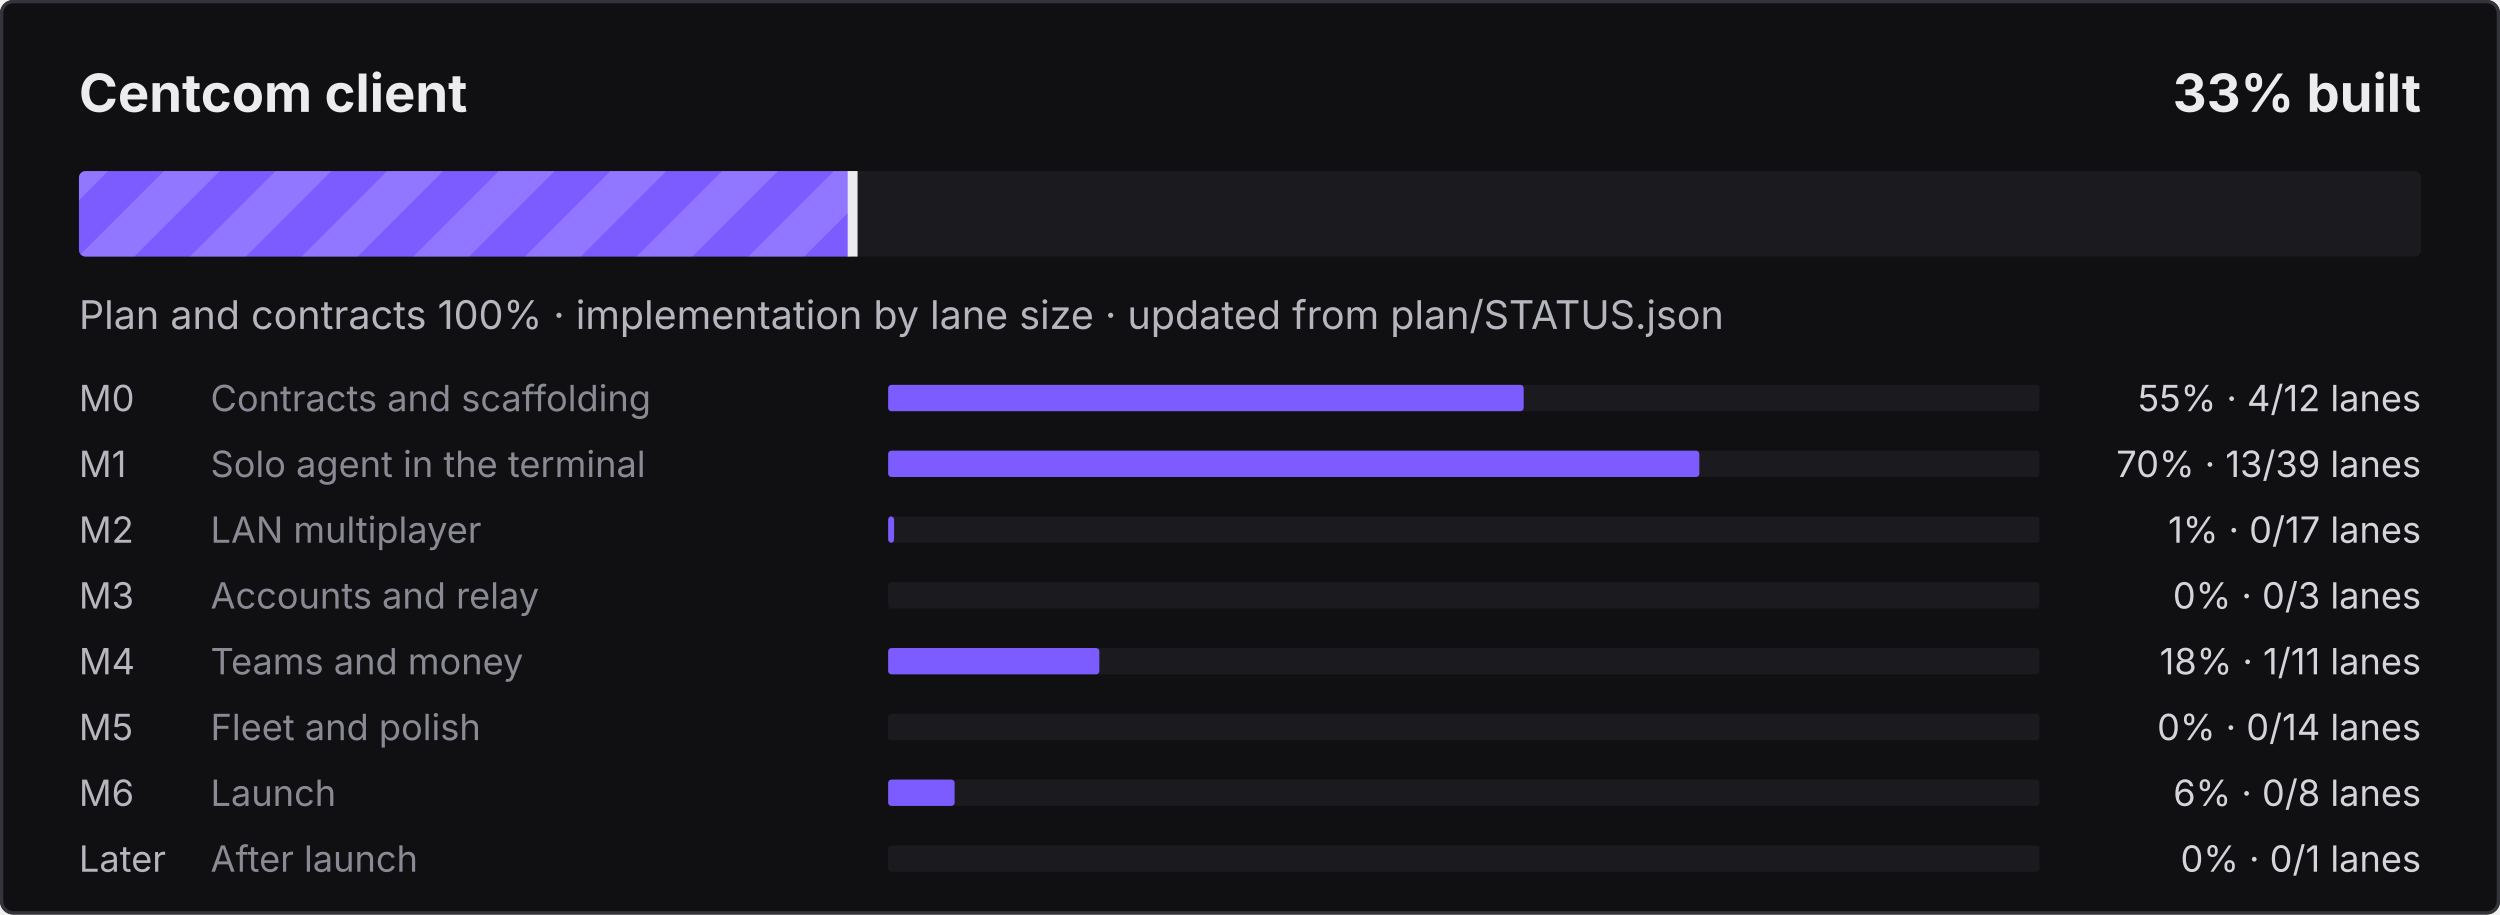
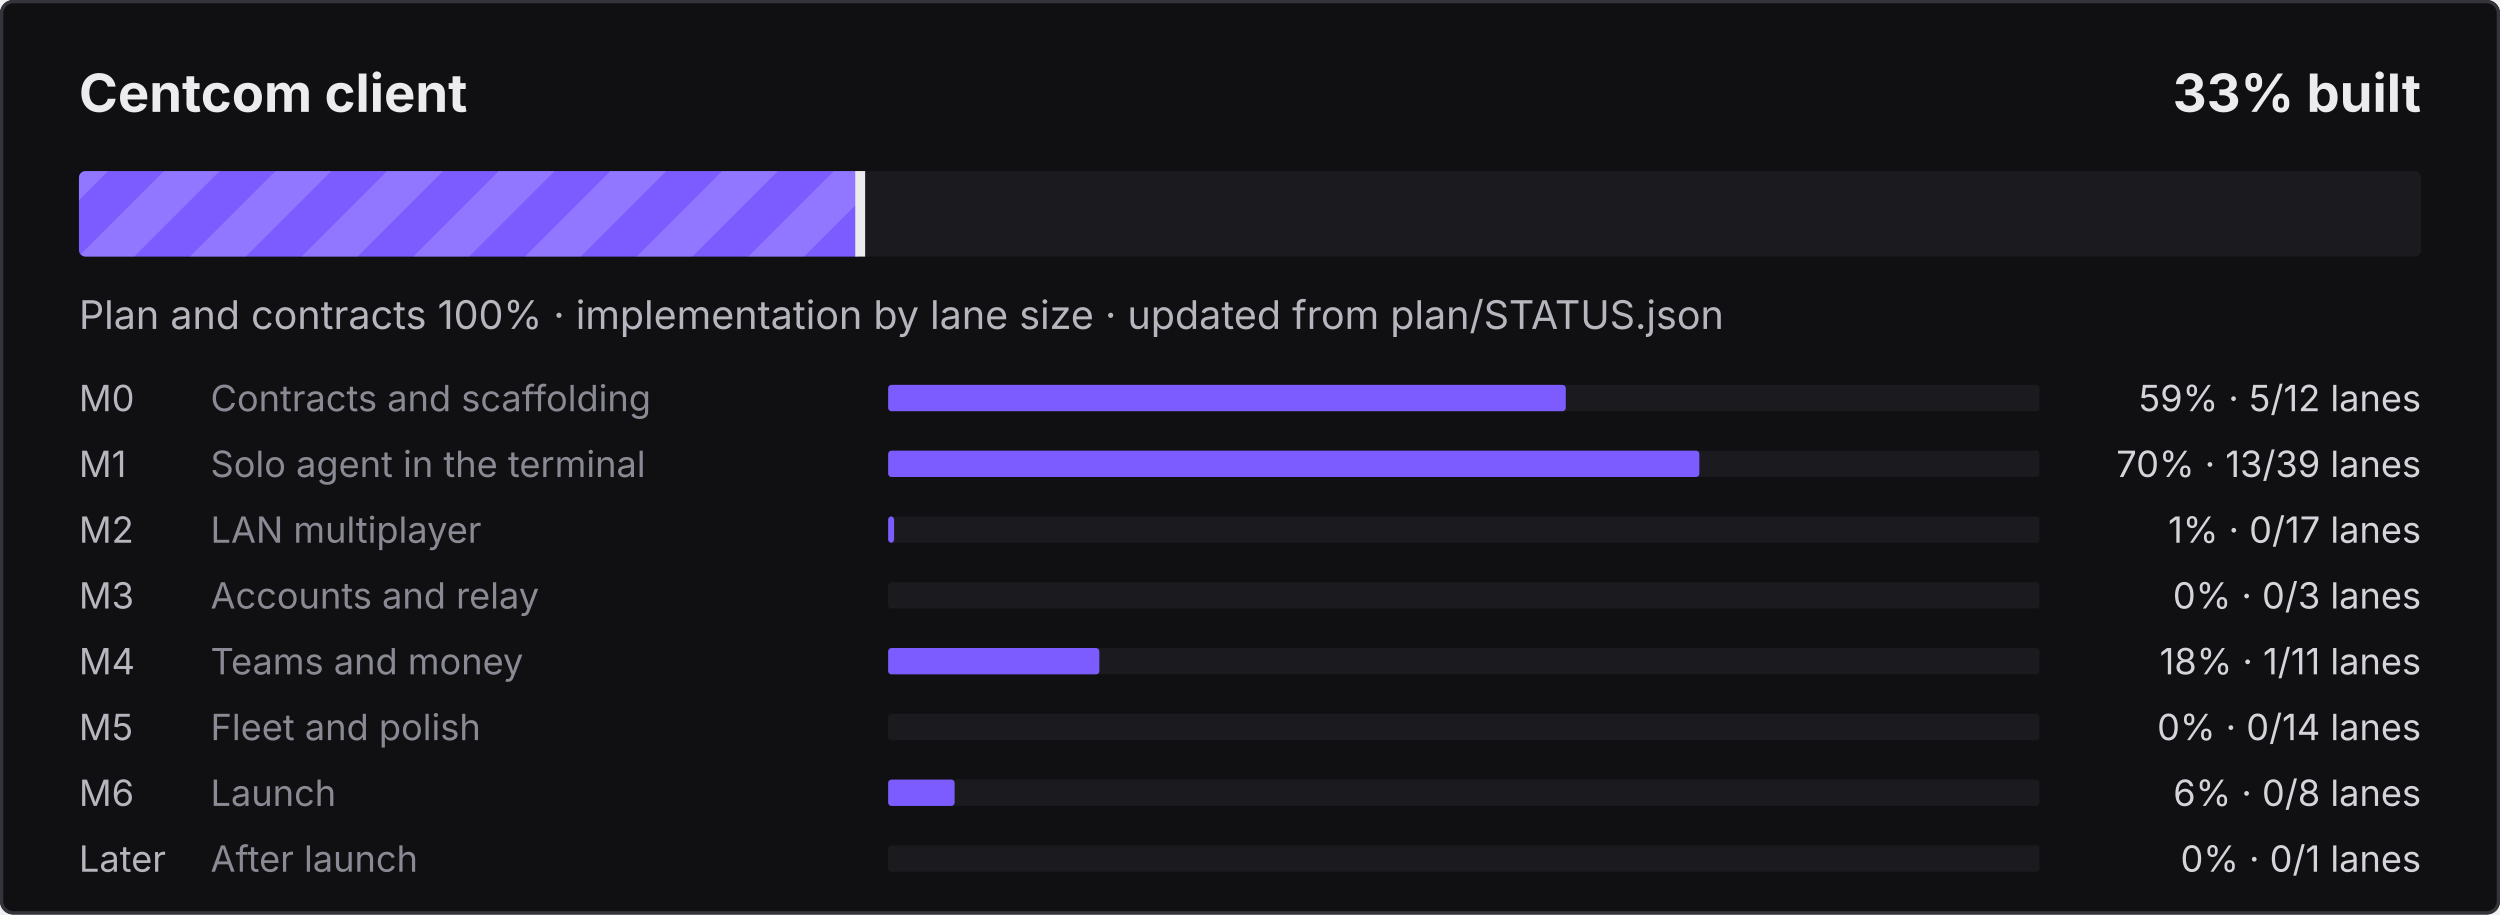
<svg xmlns="http://www.w3.org/2000/svg" width="760" height="278" viewBox="0 0 760 278" role="img" aria-label="Centcom client: 33% built">
  <defs>
    <pattern id="s" width="24" height="24" patternUnits="userSpaceOnUse" patternTransform="rotate(45)">
      <rect width="12" height="24" fill="#fff" fill-opacity=".16" />
    </pattern>
    <clipPath id="c">
      <rect x="24" y="52" width="712" height="26" rx="2" />
    </clipPath>
  </defs>
  <style>@keyframes mv{to{transform:translateX(24px)}}
.st{animation:mv .9s linear infinite}text{font-family:ui-sans-serif,system-ui,-apple-system,"Segoe UI",sans-serif}
@media (prefers-reduced-motion:reduce){.st{animation:none}}</style>
  <rect width="760" height="278" rx="4" fill="#101012" />
  <rect x=".5" y=".5" width="759" height="277" rx="3.5" fill="none" stroke="#34343B" />
  <text x="24" y="34" fill="#ECECEF" font-size="16" font-weight="700">Centcom client</text>
  <text x="736" y="34" fill="#ECECEF" font-size="16" font-weight="700" text-anchor="end">33% built</text>
  <rect x="24" y="52" width="712" height="26" rx="2" fill="#1B1B1F" />
  <clipPath id="cf">
-     <rect x="24" y="52" width="235.7" height="26" rx="2" />
+     <rect x="24" y="52" width="238.0" height="26" rx="2" />
  </clipPath>
  <g clip-path="url(#cf)">
-     <rect x="24" y="52" width="235.7" height="26" fill="#7C5CFF" />
-     <rect x="0" y="52" width="283.7" height="26" fill="url(#s)" class="st" />
+     <rect x="24" y="52" width="238.0" height="26" fill="#7C5CFF" />
+     <rect x="0" y="52" width="286.0" height="26" fill="url(#s)" class="st" />
  </g>
-   <rect x="257.7" y="52" width="3" height="26" fill="#ECECEF" />
+   <rect x="260.0" y="52" width="3" height="26" fill="#ECECEF" />
  <text x="24" y="100" fill="#B6B6BE" font-size="12">Plan and contracts 100% · implementation by lane size · updated from plan/STATUS.json</text>
  <text x="24" y="125" fill="#B6B6BE" font-size="11">M0</text>
  <text x="64" y="125" fill="#8A8A94" font-size="11">Contracts and scaffolding</text>
  <rect x="270" y="117" width="350" height="8" rx="1" fill="#1B1B1F" />
-   <rect x="270" y="117" width="193.2" height="8" rx="1" fill="#7C5CFF" />
-   <text x="736" y="125" fill="#D4D4DA" font-size="11" text-anchor="end">55% · 4/12 lanes</text>
+   <rect x="270" y="117" width="206.0" height="8" rx="1" fill="#7C5CFF" />
+   <text x="736" y="125" fill="#D4D4DA" font-size="11" text-anchor="end">59% · 5/12 lanes</text>
  <text x="24" y="145" fill="#B6B6BE" font-size="11">M1</text>
  <text x="64" y="145" fill="#8A8A94" font-size="11">Solo agent in the terminal</text>
  <rect x="270" y="137" width="350" height="8" rx="1" fill="#1B1B1F" />
  <rect x="270" y="137" width="246.6" height="8" rx="1" fill="#7C5CFF" />
  <text x="736" y="145" fill="#D4D4DA" font-size="11" text-anchor="end">70% · 13/39 lanes</text>
  <text x="24" y="165" fill="#B6B6BE" font-size="11">M2</text>
  <text x="64" y="165" fill="#8A8A94" font-size="11">LAN multiplayer</text>
  <rect x="270" y="157" width="350" height="8" rx="1" fill="#1B1B1F" />
  <rect x="270" y="157" width="1.8" height="8" rx="1" fill="#7C5CFF" />
  <text x="736" y="165" fill="#D4D4DA" font-size="11" text-anchor="end">1% · 0/17 lanes</text>
  <text x="24" y="185" fill="#B6B6BE" font-size="11">M3</text>
  <text x="64" y="185" fill="#8A8A94" font-size="11">Accounts and relay</text>
  <rect x="270" y="177" width="350" height="8" rx="1" fill="#1B1B1F" />
  <text x="736" y="185" fill="#D4D4DA" font-size="11" text-anchor="end">0% · 0/3 lanes</text>
  <text x="24" y="205" fill="#B6B6BE" font-size="11">M4</text>
  <text x="64" y="205" fill="#8A8A94" font-size="11">Teams and money</text>
  <rect x="270" y="197" width="350" height="8" rx="1" fill="#1B1B1F" />
  <rect x="270" y="197" width="64.2" height="8" rx="1" fill="#7C5CFF" />
  <text x="736" y="205" fill="#D4D4DA" font-size="11" text-anchor="end">18% · 1/11 lanes</text>
  <text x="24" y="225" fill="#B6B6BE" font-size="11">M5</text>
  <text x="64" y="225" fill="#8A8A94" font-size="11">Fleet and polish</text>
  <rect x="270" y="217" width="350" height="8" rx="1" fill="#1B1B1F" />
  <text x="736" y="225" fill="#D4D4DA" font-size="11" text-anchor="end">0% · 0/14 lanes</text>
  <text x="24" y="245" fill="#B6B6BE" font-size="11">M6</text>
  <text x="64" y="245" fill="#8A8A94" font-size="11">Launch</text>
  <rect x="270" y="237" width="350" height="8" rx="1" fill="#1B1B1F" />
  <rect x="270" y="237" width="20.2" height="8" rx="1" fill="#7C5CFF" />
  <text x="736" y="245" fill="#D4D4DA" font-size="11" text-anchor="end">6% · 0/8 lanes</text>
  <text x="24" y="265" fill="#B6B6BE" font-size="11">Later</text>
  <text x="64" y="265" fill="#8A8A94" font-size="11">After launch</text>
  <rect x="270" y="257" width="350" height="8" rx="1" fill="#1B1B1F" />
  <text x="736" y="265" fill="#D4D4DA" font-size="11" text-anchor="end">0% · 0/1 lanes</text>
</svg>
